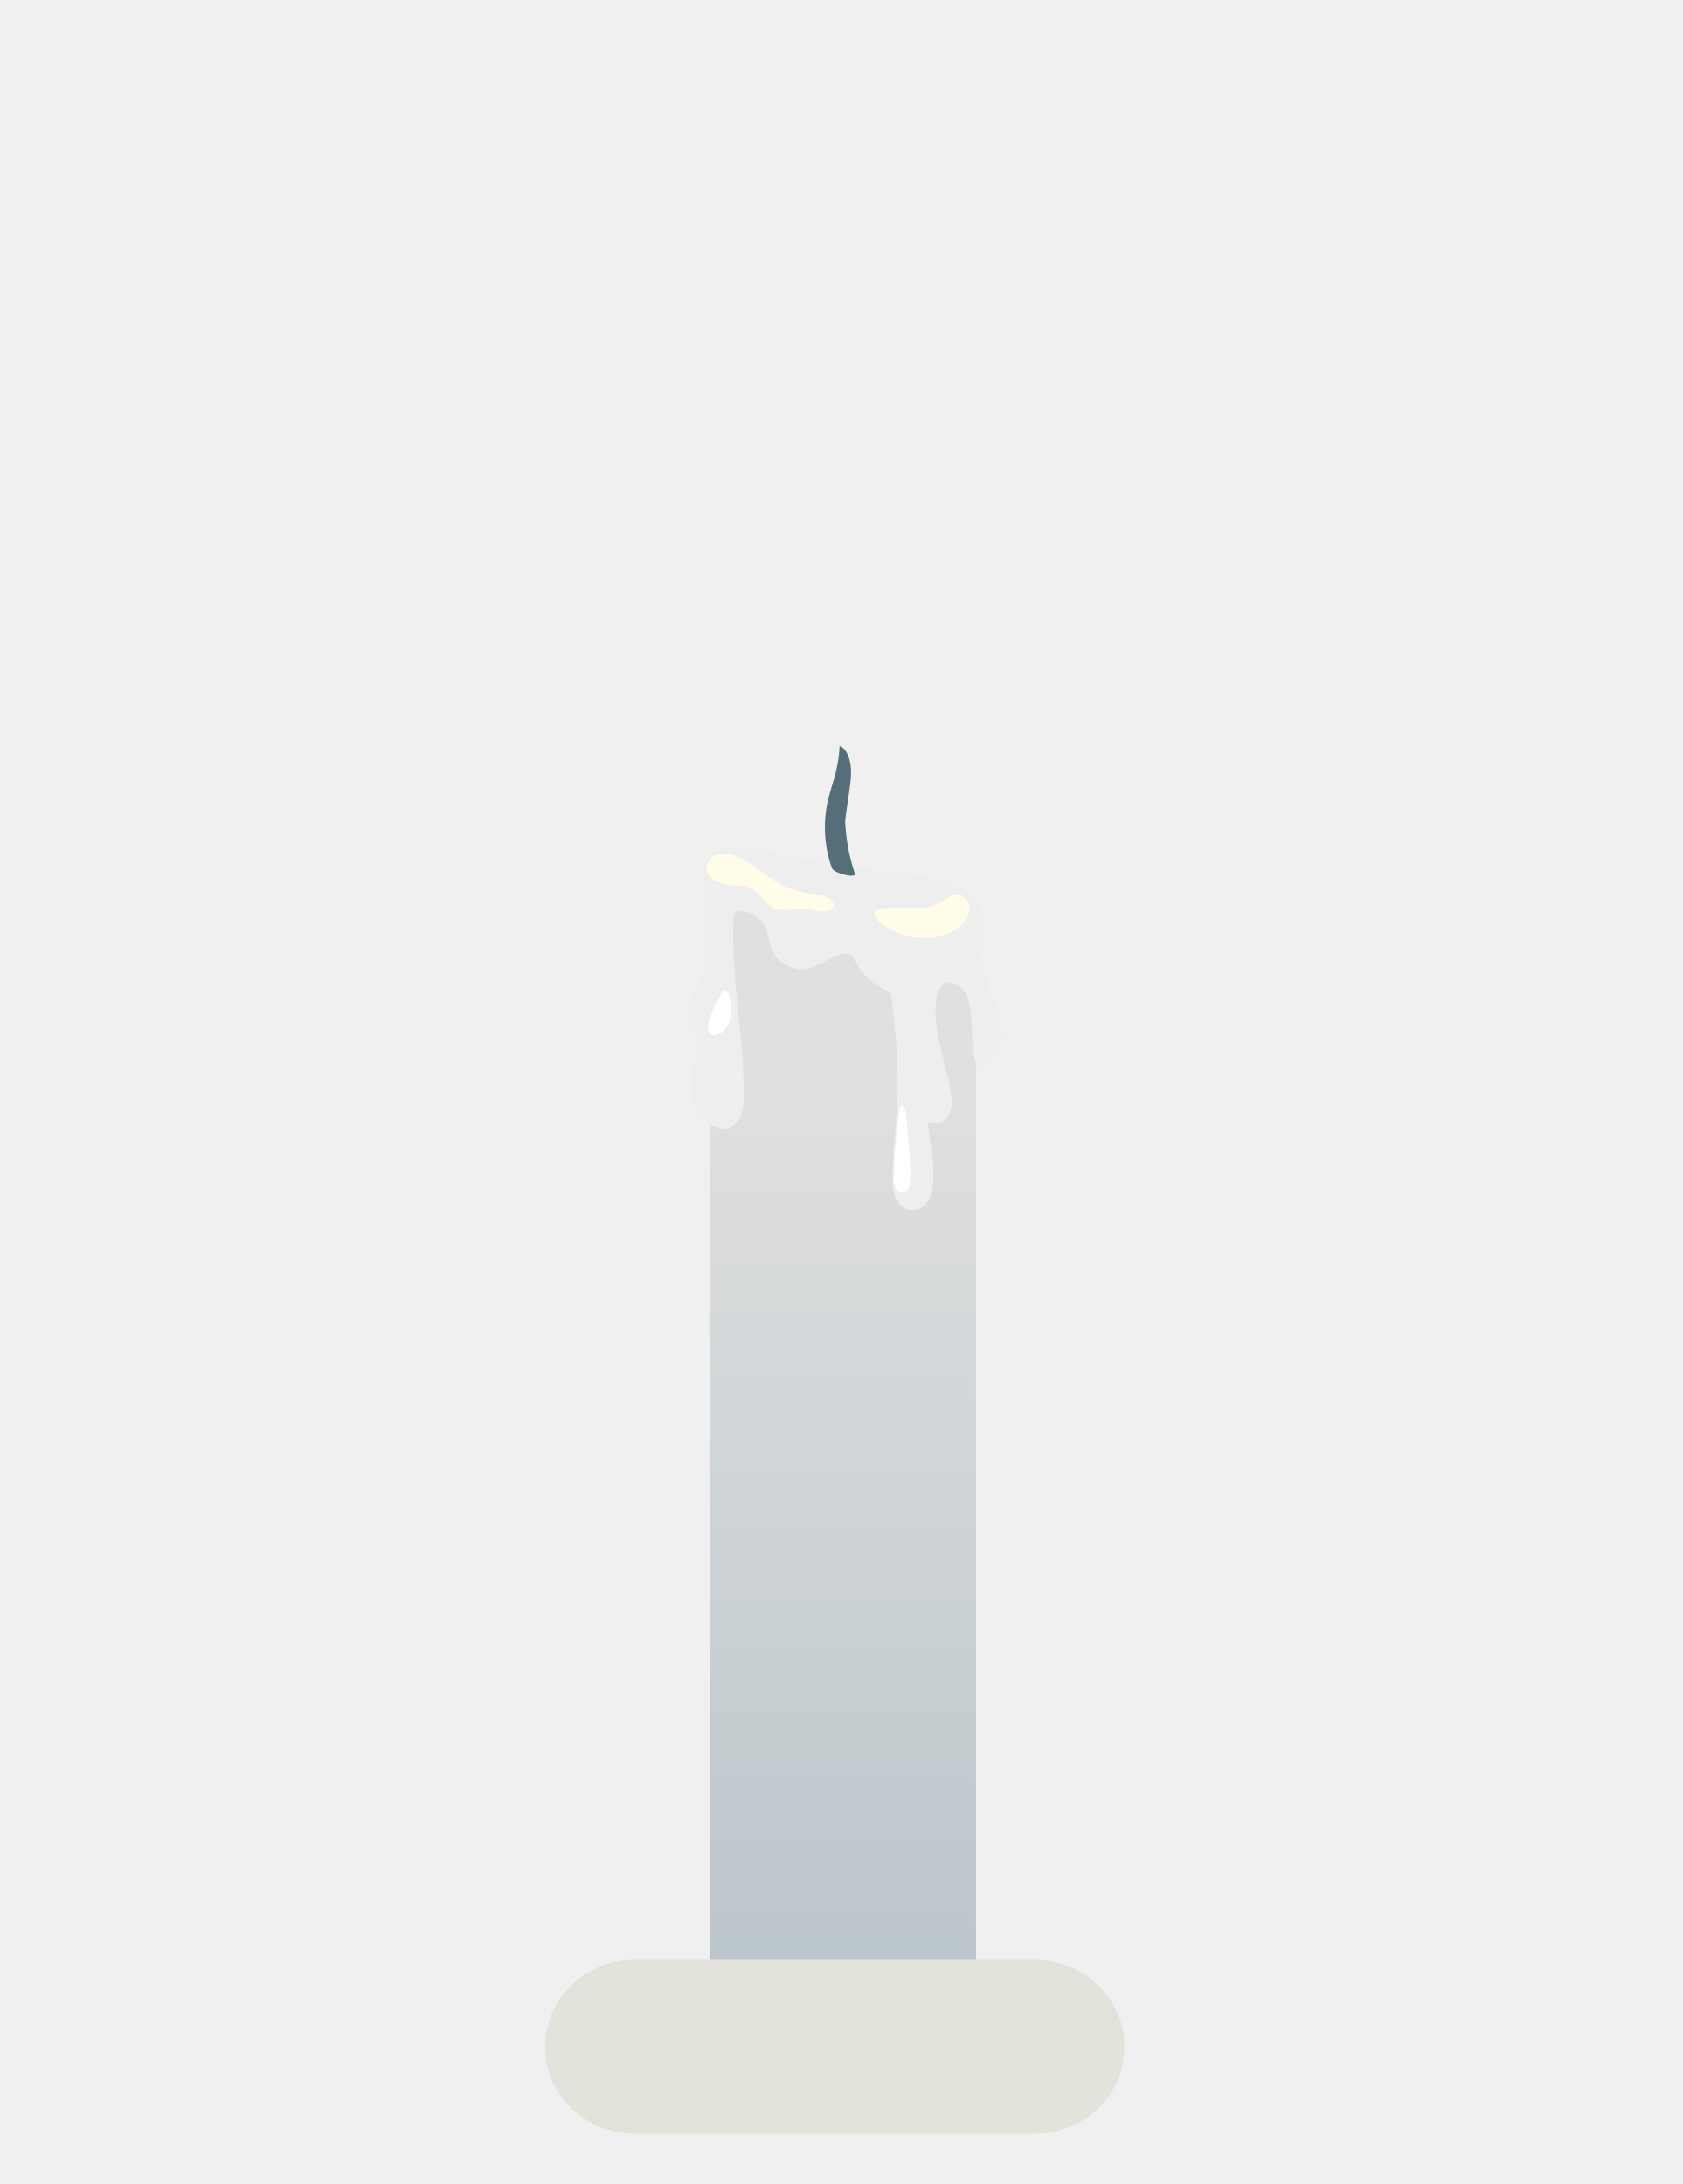
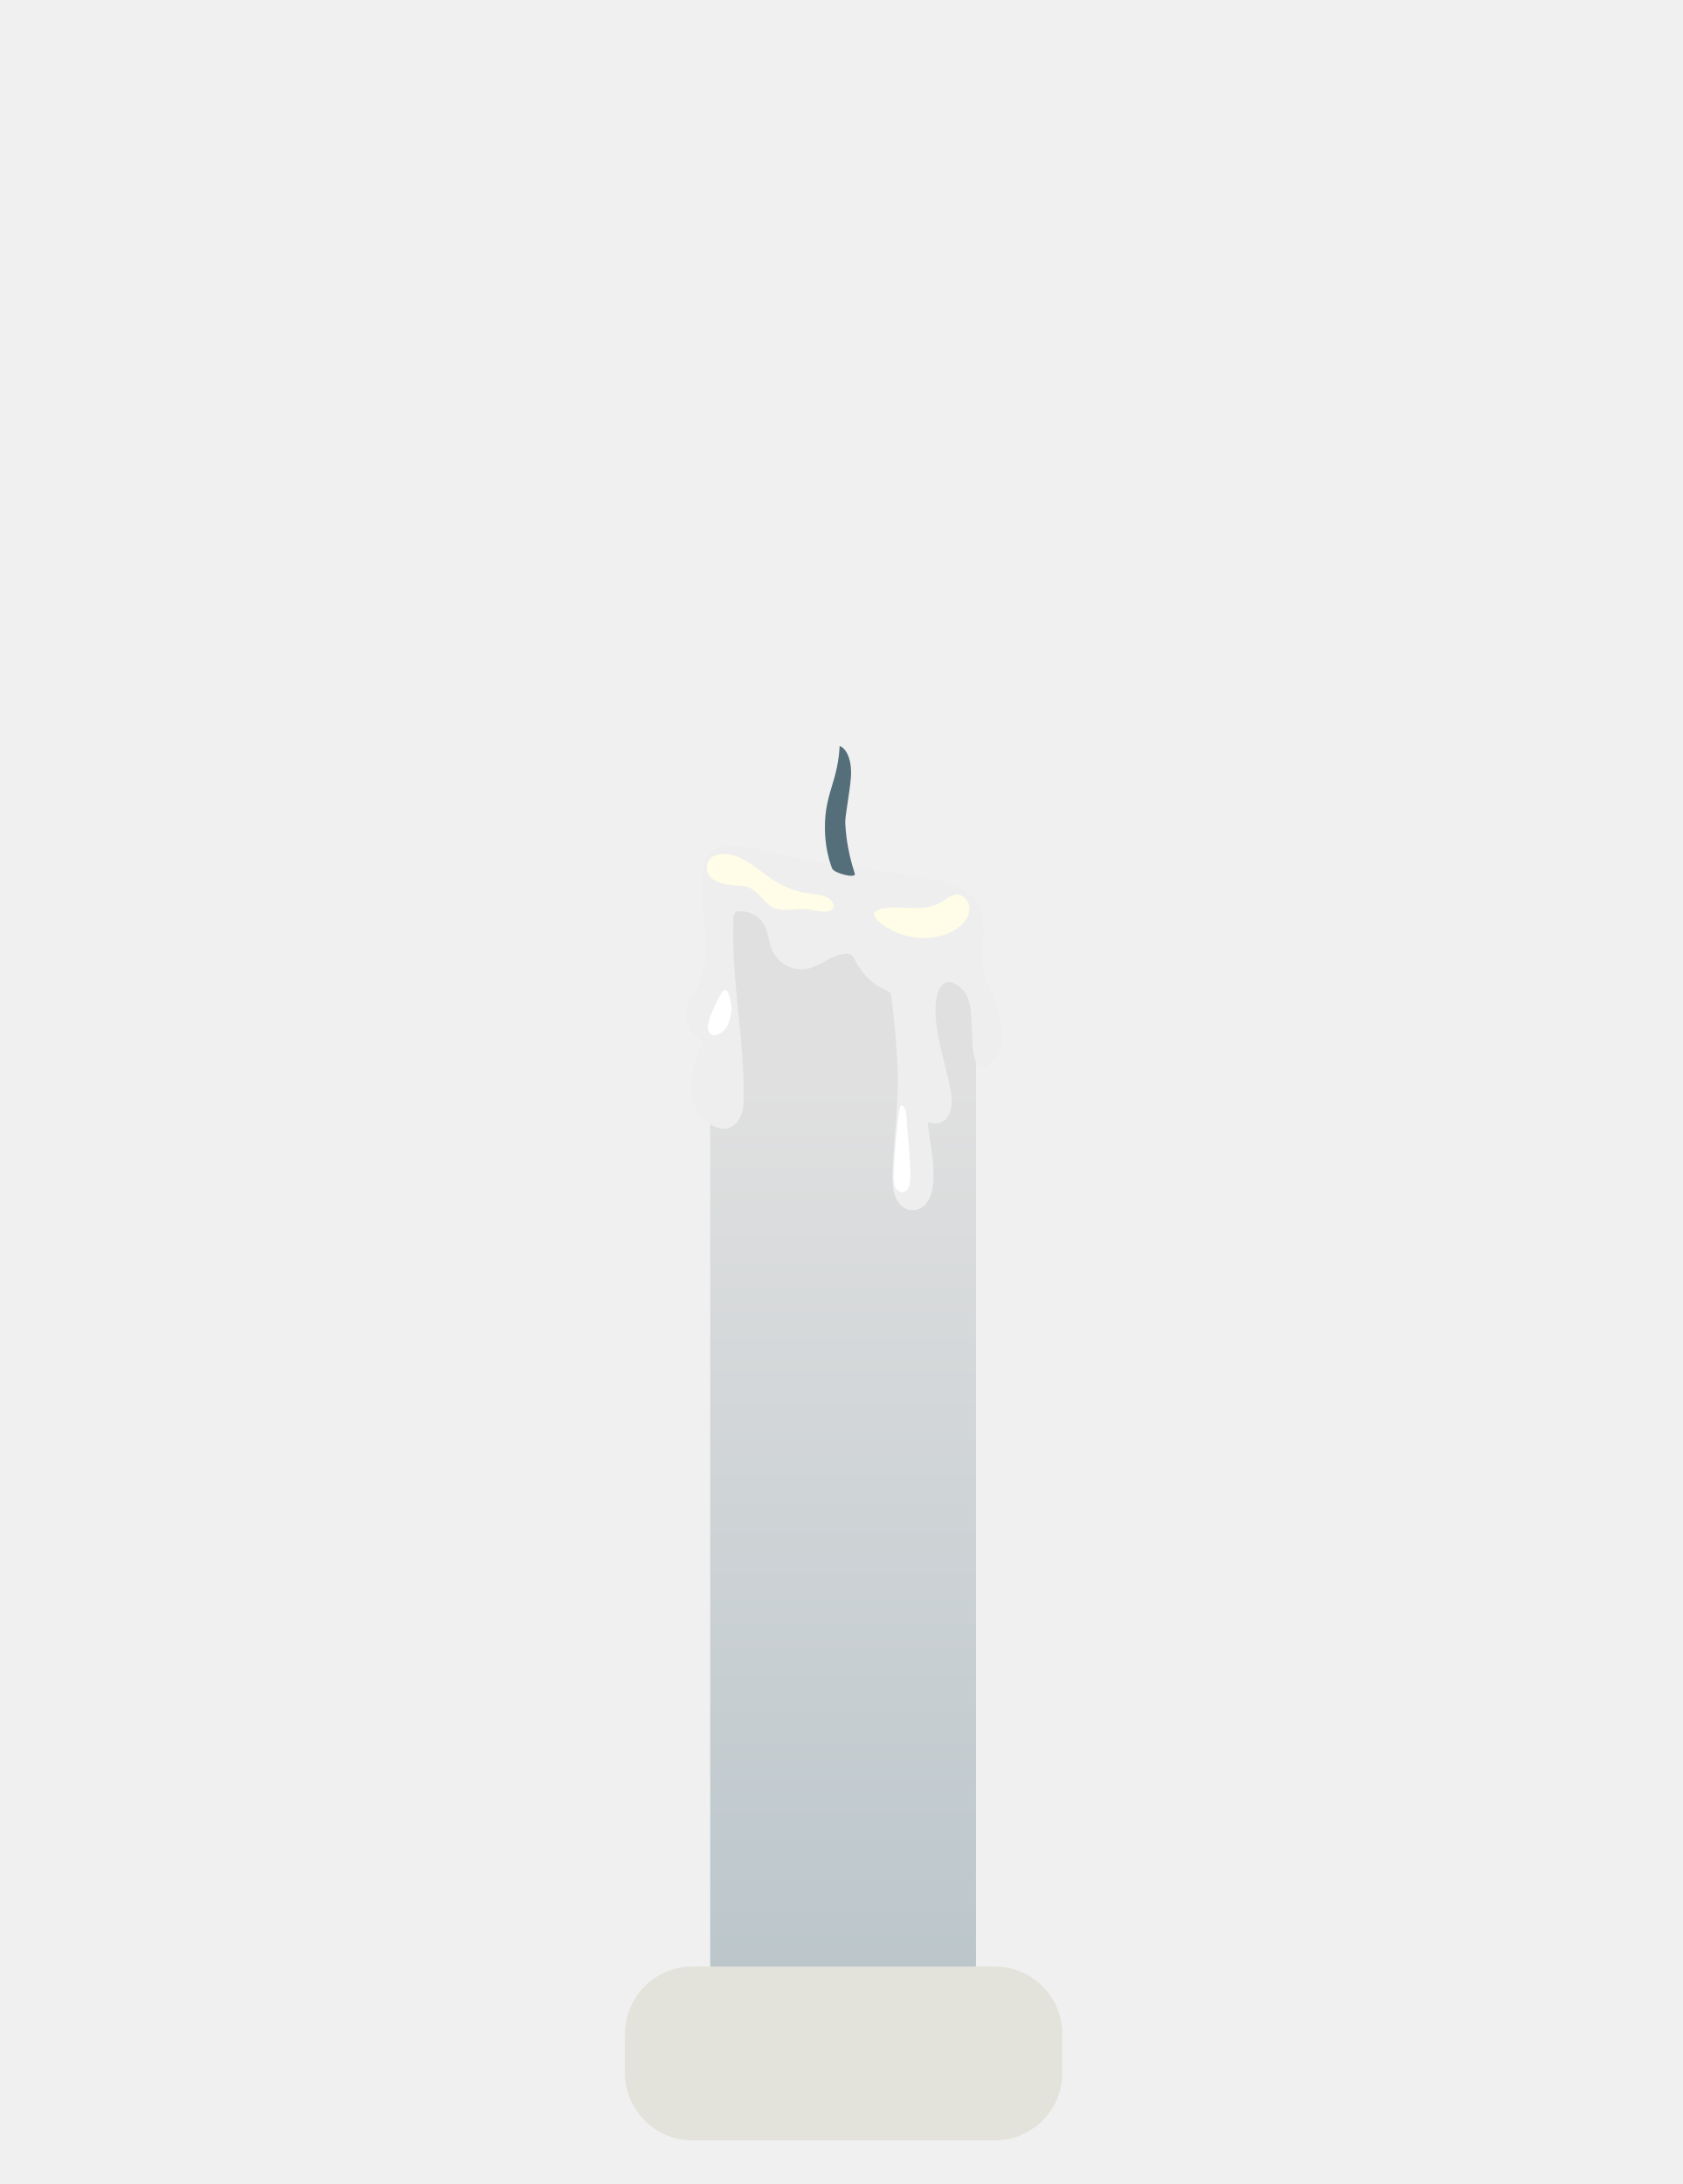
<svg xmlns="http://www.w3.org/2000/svg" width="238.681" height="309.845" viewBox="0 0 238.681 309.845" aria-hidden="true" role="img" class="iconify iconify--noto" preserveAspectRatio="xMidYMid" version="1.1" id="svg15">
  <defs id="defs15">
    <filter style="color-interpolation-filters:sRGB" id="filter15" x="-0.055" y="-0.058" width="1.11" height="1.117">
      <feGaussianBlur stdDeviation="2 2" result="blur" id="feGaussianBlur15" />
    </filter>
    <filter style="color-interpolation-filters:sRGB" id="filter15-0" x="-0.055" y="-0.058" width="1.11" height="1.117">
      <feGaussianBlur stdDeviation="2 2" result="blur" id="feGaussianBlur15-9" />
    </filter>
    <filter style="color-interpolation-filters:sRGB" id="filter15-0-8" x="-0.055" y="-0.058" width="1.11" height="1.117">
      <feGaussianBlur stdDeviation="2 2" result="blur" id="feGaussianBlur15-9-2" />
    </filter>
    <linearGradient id="linearGradient1" gradientUnits="userSpaceOnUse" x1="63.848" y1="66.192" x2="63.848" y2="132.535" gradientTransform="matrix(1,0,0,2.198758,55.73432,5.64671)">
      <stop offset="0" stop-color="#e0e0e0" id="stop4-5" />
      <stop offset="1" stop-color="#b0bec5" id="stop5-1" />
    </linearGradient>
  </defs>
  <radialGradient id="IconifyId17ecdb2904d178eab6011" cx="64.939" cy="25.413" r="39.391" gradientTransform="matrix(1.104476,0,0,1.038717,-9.657592,1.438682)" gradientUnits="userSpaceOnUse">
    <stop offset=".088" stop-color="#ffe265" stop-opacity=".7" id="stop1" />
    <stop offset=".398" stop-color="#ffec99" stop-opacity=".448" id="stop2" />
    <stop offset=".949" stop-color="#fff" stop-opacity="0" id="stop3" />
  </radialGradient>
  <linearGradient id="IconifyId17ecdb2904d178eab6012" gradientUnits="userSpaceOnUse" x1="63.848" y1="66.192" x2="63.848" y2="132.535" gradientTransform="matrix(1,0,0,2.461277,55.73432,-9.11472)">
    <stop offset="0" stop-color="#e0e0e0" id="stop4" />
    <stop offset="1" stop-color="#b0bec5" id="stop5" />
  </linearGradient>
  <path d="m 100.734,129.283 v 149.252 c 0,9.697 8.44,17.549 18.85,17.549 10.41,0 18.85,-7.851 18.85,-17.549 V 129.283 Z" fill="url(#IconifyId17ecdb2904d178eab6012)" id="path5" style="fill:url(#IconifyId17ecdb2904d178eab6012);stroke-width:1.569" />
  <path d="m 139.914,139.053 c -1.4,-3.1 -0.06,-4.96 -0.49,-8.24 -0.16,-1.21 -0.07,-3.18 -3.1,-4.77 h -0.01 c -0.24,-0.13 -0.5,-0.25 -0.77,-0.37 -0.94,-0.41 -2.04,-0.78 -2.91,-0.87 h -0.01 c -5.71,-1.28 -15.06,-1.76 -23.73,-4.04 -4.19,-1.1 -6.52,-0.77 -7.43,-0.24 h -0.01 c -2.19,1.14 -1.99,5.79 -1.64,9.35 0.35,3.56 0.72,7.37 -1,10.5 -0.45,0.83 -1.05,1.59 -1.33,2.49 -0.58,1.86 0.47,4.07 2.28,4.79 -1,2.18 -1.91,4.49 -1.77,6.88 0.13,2.39 1.58,4.86 3.89,5.48 0.59,0.16 1.25,0.18 1.79,-0.1 1.46,-0.77 1.79,-2.57 1.81,-3.75 0.13,-8.88 -1.83,-17.15 -1.45,-26.02 0.01,-0.21 0.03,-0.44 0.16,-0.61 0.15,-0.19 0.42,-0.24 0.66,-0.25 1.42,-0.09 2.85,0.7 3.54,1.94 0.63,1.14 0.64,2.52 1.18,3.71 0.85,1.86 3.11,2.95 5.1,2.47 1.11,-0.27 2.07,-0.95 3.1,-1.43 1.04,-0.48 2.78,-1.17 3.29,-0.14 2.28,4.63 5.18,4.44 5.32,5.22 0,0 1.1,8.1 0.93,13.66 -0.2,6.52 -1.27,12.75 -0.37,14.96 1.02,2.51 2.98,2.17 3.74,1.67 3.37,-2.21 0.72,-10.5 0.96,-12.13 0,0 2.53,0.96 3.23,-1.83 0.72,-2.89 -2.33,-9.22 -2.19,-14.45 0.09,-3.2 1.54,-4.44 3.23,-3.04 0.22,0.19 1.27,0.59 1.68,2.89 0.42,2.38 0.05,6.13 0.81,7.89 0.76,1.76 3.77,-0.22 3.77,-4.04 -0.02,-1.99 -1.44,-5.76 -2.26,-7.58 z" fill="#eeeeee" id="path6" />
  <radialGradient id="IconifyId17ecdb2904d178eab6013" cx="64.363" cy="49.504" r="22.627" gradientTransform="matrix(0.9846,0.1746,-0.0561,0.3163,59.49932,95.66089)" gradientUnits="userSpaceOnUse">
    <stop offset="0" stop-color="#fff176" id="stop6" />
    <stop offset="1" stop-color="#fff176" stop-opacity="0" id="stop7" />
  </radialGradient>
  <radialGradient id="IconifyId17ecdb2904d178eab6014" cx="62.871" cy="40.668" r="31.156" gradientUnits="userSpaceOnUse" gradientTransform="translate(55.73432,73.05289)">
    <stop offset=".17" stop-color="#ff9616" id="stop8" />
    <stop offset=".654" stop-color="#ffd429" id="stop9" />
  </radialGradient>
  <path d="m 118.014,123.183 c 0,0 -1.34,-3.08 -0.94,-7.46 0.22,-2.42 1.02,-4.31 1.44,-6.03 0.54,-2.16 0.57,-3.85 0.57,-3.85 0.79,0.2 1.83,1.73 1.59,4.58 -0.18,2.13 -0.83,5.42 -0.79,6.31 0.11,2.42 0.58,4.82 1.33,7.13 0.01,0.03 0.02,0.05 0.02,0.08 0.25,0.77 -3.05,-0.08 -3.22,-0.76 z" fill="#546e7a" id="path10" />
  <linearGradient id="IconifyId17ecdb2904d178eab6015" gradientUnits="userSpaceOnUse" x1="63.983" y1="34.004" x2="61.483" y2="52.754" gradientTransform="translate(55.73432,73.05289)">
    <stop offset="0" stop-color="#ffa726" id="stop10" />
    <stop offset=".598" stop-color="#ffa726" stop-opacity="0" id="stop11" />
  </linearGradient>
  <path d="m 104.864,121.643 c 1.97,0.92 3.55,2.49 5.43,3.58 1.35,0.78 2.85,1.3 4.39,1.52 0.97,0.14 2,0.18 2.84,0.68 0.51,0.31 0.95,1 0.6,1.49 -0.16,0.23 -0.44,0.33 -0.71,0.38 -1.02,0.19 -2.05,-0.23 -3.09,-0.32 -1.56,-0.13 -3.24,0.47 -4.66,-0.22 -1.26,-0.61 -1.92,-2.08 -3.17,-2.71 -0.7,-0.36 -1.51,-0.41 -2.3,-0.44 -1.5,-0.07 -4.2,-0.65 -3.94,-2.74 0.29,-2.18 3.22,-1.86 4.61,-1.22 z" fill="#fffde7" id="path12" />
  <path d="m 127.764,132.523 c 2.65,0.87 5.74,0.79 8.01,-0.83 0.88,-0.63 1.65,-1.56 1.71,-2.64 0.07,-1.08 -0.82,-2.24 -1.9,-2.15 -0.7,0.06 -1.26,0.56 -1.84,0.94 -2.57,1.66 -5.17,0.65 -7.94,0.96 -4.35,0.48 0.28,3.17 1.96,3.72 z" fill="#fffde7" id="path13" />
  <path d="m 129.094,165.623 c 0.05,0.92 0.08,1.87 -0.17,2.76 -0.06,0.21 -0.71,1.2 -1.55,0.53 -0.77,-0.61 -0.65,-1.78 -0.6,-2.76 0.15,-3.09 0.34,-5.73 0.81,-8.76 0.2,-1.3 0.87,-0.15 0.95,0.65 0.08,0.8 0.11,1.76 0.17,2.36 0.19,1.73 0.3,3.47 0.39,5.22 z" fill="#ffffff" id="path14" />
  <path d="m 101.694,146.813 c -0.2,0.06 -0.41,0.1 -0.61,0.04 -0.35,-0.09 -0.59,-0.43 -0.66,-0.78 -0.07,-0.35 0,-0.71 0.08,-1.06 0.36,-1.42 1.07,-2.73 1.76,-4.03 0.96,-1.77 1.51,1.4 1.48,2.13 -0.05,1.42 -0.54,3.22 -2.05,3.7 z" fill="#ffffff" id="path15" />
-   <rect style="fill:#e3e2db;stroke-width:0.493" id="rect2" width="82.185" height="24.672" x="77.304" y="278.042" rx="12.701" />
+   <rect style="fill:#e3e2db;stroke-width:0.428" id="rect2" width="62.032" height="24.672" x="88.64" y="278.986" rx="9.586" />
</svg>
